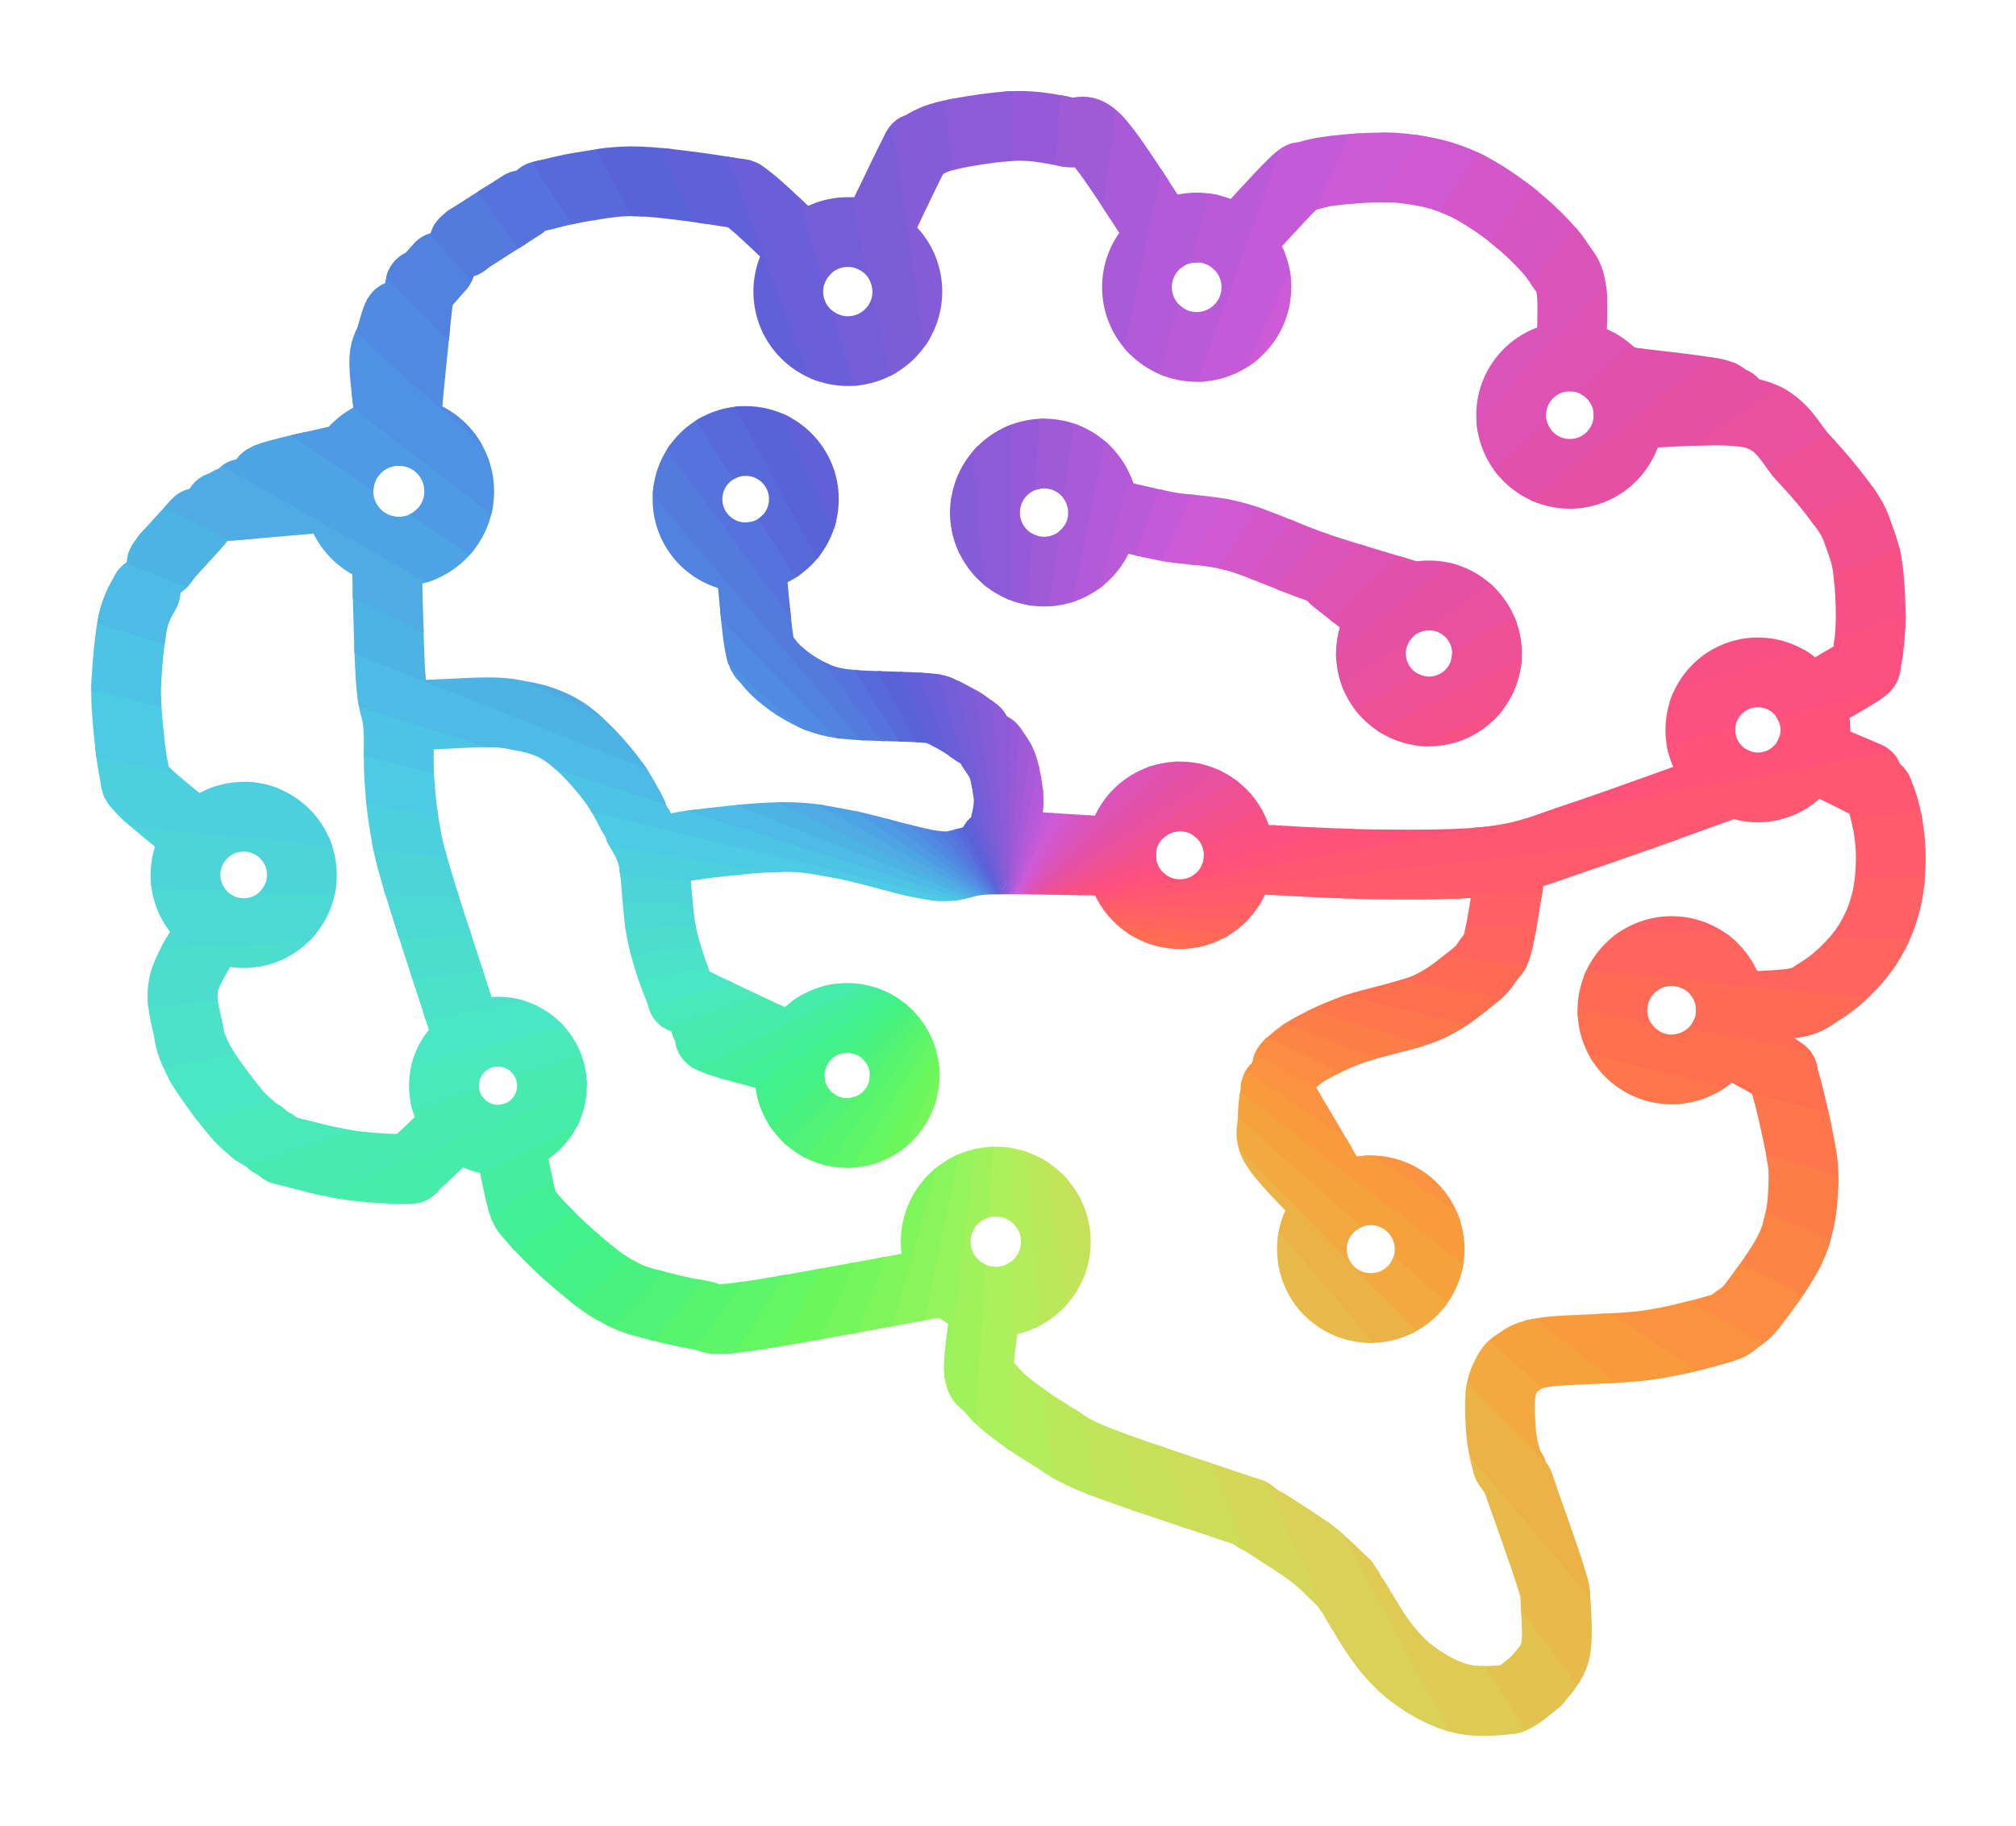
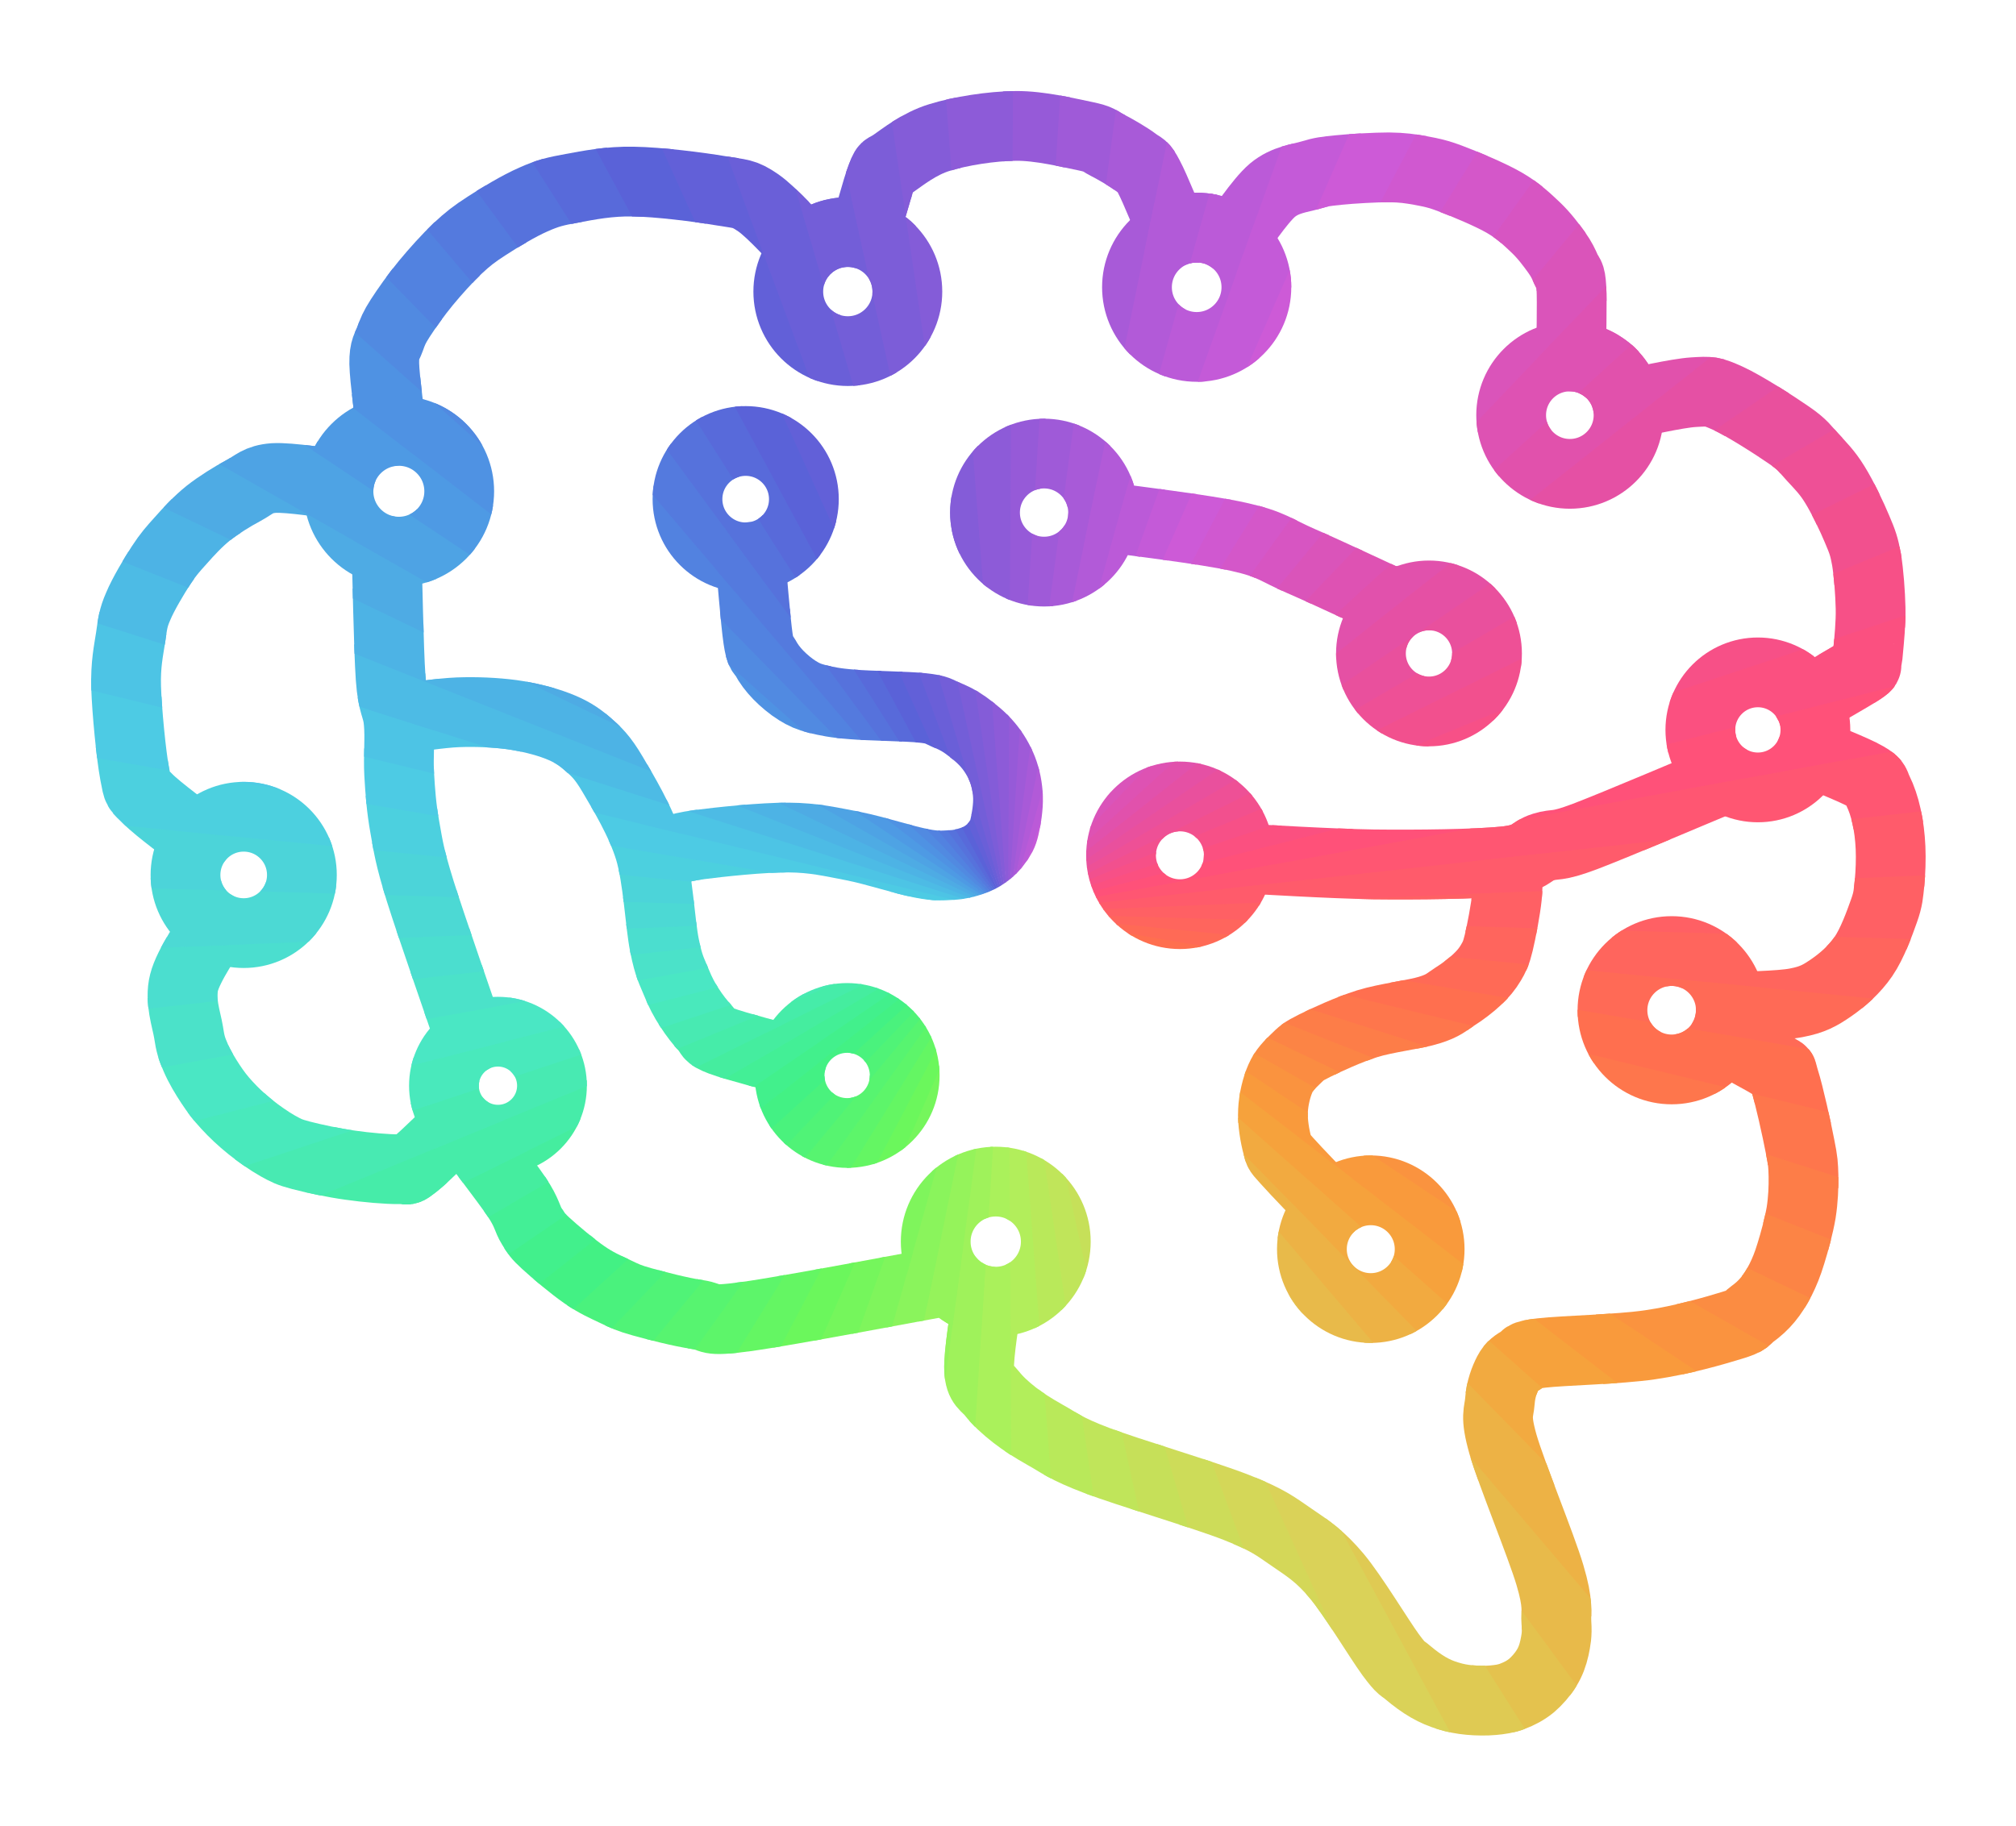
<svg xmlns="http://www.w3.org/2000/svg" viewBox="-44.5 -44.5 1202.0 1089.0" role="img" aria-label="VisualNeuroscience">
  <defs>
    <g id="brain" fill="none" stroke-width="41.6" stroke-linecap="round" stroke-linejoin="round">
-       <path d="M649.4,97.1C643.0,87.7 620.3,50.8 610.8,40.3C601.3,29.8 600.5,35.9 592.2,34.3C584.0,32.7 573.2,30.3 561.5,30.6C549.8,30.8 531.4,33.9 522.0,35.9C512.5,38.0 508.4,40.7 504.6,43.0C500.8,45.3 504.0,40.7 499.3,49.8C494.6,58.8 480.2,89.5 476.4,97.4" />
-       <path d="M693.2,100.7C698.6,94.9 718.9,72.3 725.9,65.6C732.8,58.9 730.8,61.8 735.1,60.4C739.4,59.0 744.1,58.0 751.7,57.1C759.3,56.2 772.5,55.3 780.6,55.3C788.8,55.3 794.3,56.1 800.5,57.1C806.7,58.1 812.2,59.3 818.0,61.3C823.8,63.3 829.2,65.6 835.3,69.1C841.3,72.5 848.2,77.1 854.4,81.8C860.5,86.6 867.3,92.4 872.4,97.6C877.6,102.8 881.9,107.6 885.3,112.9C888.7,118.1 891.4,119.8 892.5,129.0C893.7,138.2 892.3,161.6 892.2,168.1" />
-       <path d="M435.2,105.1C429.8,100.1 410.6,81.1 403.0,75.2C395.3,69.4 400.3,71.9 389.3,70.0C378.2,68.1 351.1,64.2 336.7,63.7C322.3,63.1 312.4,65.5 302.9,66.9C293.4,68.3 283.4,71.1 279.5,72.0" />
-       <path d="M279.5,72.0C279.2,72.1 277.7,72.4 277.7,72.4C277.7,72.4 279.2,72.1 279.5,72.0" />
-       <path d="M266.6,77.8L234.6,98.2" />
-       <path d="M234.6,98.2C234.2,98.5 232.4,100.1 232.4,100.1C232.4,100.1 234.2,98.5 234.6,98.2" />
-       <path d="M217.8,114.6C216.2,116.5 210.2,122.9 208.1,125.9C205.9,129.0 206.8,118.4 205.0,132.8C203.1,147.3 198.2,199.3 196.8,212.6" />
-       <path d="M195.4,212.5C196.2,200.5 199.8,140.4 199.8,140.4C199.8,140.4 196.2,200.5 195.4,212.5" />
-       <path d="M193.9,212.4C193.9,201.4 195.0,155.2 194.1,146.2C193.1,137.1 189.8,153.7 188.2,158.0C186.6,162.4 184.5,163.4 184.6,172.5C184.7,181.6 188.2,206.0 188.9,212.7" />
-       <path d="M919.9,182.6C930.3,184.1 981.6,189.0 982.6,191.7C983.7,194.5 935.7,197.8 926.3,199.0" />
-       <path d="M926.4,200.3C936.8,199.5 988.7,195.3 988.7,195.3C988.7,195.3 936.8,199.5 926.4,200.3" />
-       <path d="M926.5,202.4C939.0,202.4 983.5,197.7 1001.0,202.3C1018.6,206.9 1022.8,220.6 1032.0,230.1C1041.1,239.6 1050.7,251.7 1056.1,259.4C1061.5,267.1 1062.1,270.5 1064.3,276.4C1066.5,282.3 1068.1,286.9 1069.2,294.7C1070.3,302.6 1070.9,314.7 1070.9,323.7C1070.8,332.6 1069.8,343.1 1068.6,348.5C1067.4,353.9 1069.7,351.9 1063.9,356.1C1058.0,360.3 1038.4,370.9 1033.3,373.8" />
-       <path d="M163.1,228.7C154.8,230.9 114.3,238.8 113.3,241.6C112.4,244.4 150.0,245.0 157.3,245.7" />
-       <path d="M157.2,249.0C147.7,249.2 100.4,249.9 100.4,249.9C100.4,249.9 147.7,249.2 157.2,249.0" />
-       <path d="M157.3,250.7C146.5,251.4 92.4,254.8 92.4,254.8C92.4,254.8 146.5,251.4 157.3,250.7" />
-       <path d="M157.3,251.6C145.5,252.6 86.4,257.7 86.4,257.7C86.4,257.7 145.5,252.6 157.3,251.6" />
-       <path d="M613.2,260.9C619.6,262.3 638.2,267.0 651.3,269.5C664.4,271.9 676.7,271.4 691.8,275.5C706.8,279.6 723.5,287.9 741.4,294.0C759.2,300.0 789.4,308.7 799.0,311.6" />
-       <path d="M73.2,267.3L55.0,287.3" />
-       <path d="M55.0,287.3C54.5,288.0 52.0,291.4 52.0,291.4C52.0,291.4 54.5,288.0 55.0,287.3" />
-       <path d="M780.3,323.7C775.5,319.9 751.6,301.1 751.6,301.1C751.6,301.1 775.5,319.9 780.3,323.7" />
-       <path d="M42.3,308.3C41.0,311.2 36.7,317.2 34.9,325.7C33.0,334.2 31.5,349.6 31.0,359.4C30.4,369.2 30.7,374.9 31.5,384.3C32.2,393.8 33.9,408.9 35.5,416.1C37.1,423.2 34.6,420.7 41.0,427.2C47.5,433.7 68.6,450.4 74.1,455.0" />
-       <path d="M186.0,283.8C186.4,296.4 187.2,342.5 188.4,359.7C189.5,377.0 192.0,377.6 192.8,387.3C193.7,397.1 192.9,408.2 193.5,418.3C194.2,428.4 194.8,437.5 196.7,448.1C198.6,458.7 198.5,460.8 204.9,482.1C211.3,503.4 230.1,560.2 235.1,575.8" />
-       <path d="M402.8,287.7C403.7,296.2 406.2,328.0 408.0,338.4C409.8,348.8 411.0,346.4 413.5,350.0C416.1,353.6 419.5,356.7 423.4,359.8C427.2,362.9 432.4,366.2 436.8,368.5C441.2,370.8 444.8,372.3 449.7,373.6C454.7,374.8 456.9,375.3 466.5,376.0C476.1,376.7 498.8,376.9 507.4,377.7C516.0,378.4 514.3,379.0 518.0,380.4C521.6,381.9 527.5,385.5 529.4,386.5" />
-       <path d="M195.3,382.7C203.8,382.3 234.2,380.3 246.2,380.3C258.1,380.3 261.0,381.5 267.0,382.6C273.0,383.7 277.8,385.1 282.4,386.9C287.0,388.8 290.3,390.6 294.5,393.7C298.7,396.9 303.2,401.0 307.8,405.8C312.4,410.6 318.0,417.3 321.9,422.7C325.8,428.0 329.5,435.4 331.0,438.0" />
-       <path d="M529.4,386.5C530.8,387.4 537.3,392.1 537.3,392.1C537.3,392.1 530.8,387.4 529.4,386.5" />
-       <path d="M546.8,401.5C547.8,403.2 551.4,407.5 553.0,411.6C554.6,415.7 555.7,421.7 556.3,426.1C556.9,430.5 557.2,433.0 556.6,438.0C556.1,443.0 553.4,452.6 552.9,456.1C552.5,459.6 541.9,457.8 553.8,459.1C565.6,460.3 612.3,463.0 624.0,463.8" />
-       <path d="M1035.1,404.3C1040.7,406.7 1068.9,418.7 1068.9,418.7C1068.9,418.7 1040.7,406.7 1035.1,404.3" />
-       <path d="M1034.3,406.0C1040.3,408.9 1063.1,419.6 1070.1,423.7C1077.1,427.8 1074.6,426.8 1076.4,430.5C1078.2,434.2 1079.7,440.3 1080.8,445.8C1081.8,451.3 1082.6,457.5 1082.8,463.6C1083.0,469.8 1082.6,476.8 1082.0,482.6C1081.3,488.4 1080.2,493.1 1078.6,498.2C1077.1,503.3 1074.9,508.4 1072.5,512.9C1070.1,517.5 1067.5,521.4 1064.3,525.4C1061.1,529.5 1057.3,533.5 1053.3,537.0C1049.4,540.6 1045.3,543.9 1040.6,546.7C1035.9,549.5 1034.2,552.1 1025.4,553.7C1016.5,555.3 993.7,555.7 987.4,556.1" />
-       <path d="M989.3,421.9C974.0,427.4 921.4,446.6 897.9,454.4C874.3,462.2 868.2,465.9 847.9,468.7C827.6,471.4 801.7,471.2 776.0,471.0C750.4,470.8 707.7,468.0 694.0,467.4" />
-       <path d="M331.0,438.0C331.3,438.5 332.6,441.2 332.6,441.2C332.6,441.2 331.3,438.5 331.0,438.0" />
-       <path d="M336.5,449.0C337.9,452.2 342.6,457.5 344.9,468.1C347.1,478.7 347.3,499.4 350.1,512.6C352.9,525.9 358.3,540.7 361.5,547.5C364.6,554.3 357.6,547.5 369.0,553.3C380.3,559.1 419.5,577.3 429.6,582.1" />
-       <path d="M351.2,464.0C353.9,463.3 355.6,461.2 367.5,459.6C379.3,458.1 406.8,454.7 422.2,454.7C437.6,454.6 444.5,456.5 459.9,459.3C475.2,462.2 500.0,470.4 514.3,471.9C528.6,473.3 527.5,468.6 545.8,468.1C564.1,467.7 611.1,468.9 624.1,469.0" />
-       <path d="M856.9,469.6C855.6,477.4 851.3,506.5 849.0,516.2C846.7,525.8 845.7,524.0 843.2,527.6C840.7,531.3 840.0,533.2 833.9,538.0C827.8,542.8 818.4,551.1 806.6,556.3C794.7,561.5 774.3,565.1 762.6,569.3C750.9,573.5 742.7,577.8 736.3,581.3C729.8,584.9 726.0,589.0 724.0,590.5" />
-       <path d="M83.6,507.5C80.5,513.2 67.8,531.1 65.2,541.6C62.5,552.0 66.7,563.1 67.8,570.0C68.9,577.0 69.8,578.8 71.8,583.4C73.7,587.9 75.4,591.3 79.6,597.3C83.7,603.4 91.8,614.2 96.5,619.6C101.1,625.1 105.6,628.3 107.4,630.0" />
-       <path d="M428.3,585.1C419.6,582.0 376.1,566.1 376.1,566.1C376.1,566.1 419.6,582.0 428.3,585.1" />
-       <path d="M427.6,587.4C419.9,585.2 387.3,575.9 381.0,574.4C374.8,572.9 382.4,576.1 390.1,578.4C397.8,580.8 421.2,586.6 427.4,588.2" />
-       <path d="M724.0,590.5C723.8,590.7 722.8,591.9 722.8,591.9C722.8,591.9 723.8,590.7 724.0,590.5" />
-       <path d="M983.1,574.9C988.3,577.9 1008.3,588.1 1014.5,592.4C1020.6,596.8 1017.5,593.1 1019.9,601.0C1022.3,609.0 1027.1,630.2 1028.9,640.0C1030.7,649.8 1030.9,652.6 1030.8,659.8C1030.7,667.1 1030.1,676.1 1028.4,683.6C1026.6,691.2 1025.1,696.8 1020.4,705.1C1015.8,713.5 1005.5,727.6 1000.6,733.8C995.7,740.0 994.3,740.1 991.0,742.5C987.6,744.8 989.5,745.5 980.5,748.1C971.4,750.7 953.7,755.6 936.6,757.9C919.5,760.2 890.6,760.1 877.8,761.8C865.1,763.5 864.3,765.8 860.2,768.2C856.2,770.6 855.0,773.0 853.3,776.4C851.6,779.8 850.5,782.9 850.0,788.8C849.6,794.7 850.0,805.0 850.7,811.7C851.4,818.4 853.7,826.1 854.4,829.0" />
-       <path d="M755.0,670.2C749.2,660.3 726.5,621.4 720.0,610.9C713.5,600.4 717.1,605.2 716.2,607.3C715.3,609.3 714.2,617.5 714.4,623.0C714.5,628.6 711.2,631.8 716.9,640.5C722.6,649.2 743.3,669.3 748.5,675.1" />
-       <path d="M107.4,630.0C108.0,630.4 111.2,632.3 111.2,632.3C111.2,632.3 108.0,630.4 107.4,630.0" />
-       <path d="M117.5,637.0C117.7,637.1 118.8,637.7 118.8,637.7C118.8,637.7 117.7,637.1 117.5,637.0" />
-       <path d="M124.0,641.3C130.3,642.8 149.8,648.2 161.8,650.1C173.9,651.9 189.5,652.8 196.6,652.6C203.6,652.4 198.7,653.5 204.1,648.9C209.5,644.4 224.9,629.2 229.1,625.2" />
-       <path d="M258.9,634.5C260.2,640.6 264.2,662.8 266.5,670.7C268.8,678.6 268.9,676.9 272.8,681.8C276.8,686.6 283.9,693.8 290.2,699.7C296.5,705.6 305.1,712.8 310.7,717.2C316.4,721.6 319.4,723.5 324.1,725.9C328.8,728.4 330.9,729.7 338.9,732.0C346.9,734.2 361.8,738.1 372.0,739.6C382.1,741.0 374.9,744.1 399.9,740.7C424.8,737.3 501.4,722.7 521.8,719.1" />
-       <path d="M543.9,731.4C543.1,738.1 538.9,763.2 539.2,771.8C539.4,780.3 542.2,778.9 545.4,782.8C548.5,786.7 552.0,790.4 558.3,795.3C564.5,800.2 574.1,806.8 583.0,812.1C592.0,817.5 592.6,819.8 612.2,827.5C631.9,835.1 686.3,852.8 701.1,857.9" />
-       <path d="M854.4,829.0C854.8,829.7 857.2,833.2 857.2,833.2C857.2,833.2 854.8,829.7 854.4,829.0" />
-       <path d="M860.9,840.5C864.1,849.6 876.2,883.3 879.9,895.2C883.6,907.1 882.5,904.3 883.0,911.8C883.5,919.4 884.6,933.0 882.7,940.6C880.9,948.3 873.7,954.9 871.9,957.7" />
-       <path d="M701.1,857.9C701.8,858.4 705.3,861.0 705.3,861.0C705.3,861.0 701.8,858.4 701.1,857.9" />
-       <path d="M711.0,864.3C715.4,867.3 729.9,876.1 737.6,882.0C745.3,887.9 753.8,896.9 757.1,899.8" />
-       <path d="M757.1,899.8C757.6,900.6 760.1,904.3 760.1,904.3C760.1,904.3 757.6,900.6 757.1,899.8" />
-       <path d="M764.0,910.5C766.1,913.9 772.5,925.1 776.6,930.9C780.6,936.8 784.3,941.4 788.5,945.7C792.6,950.0 796.8,953.4 801.5,956.6C806.1,959.8 811.1,962.7 816.2,964.9C821.4,967.1 826.5,968.9 832.5,969.6C838.5,970.3 847.7,969.8 852.4,969.3C857.0,968.8 857.3,968.5 860.5,966.6C863.8,964.6 870.0,959.2 871.9,957.7" />
-       <circle cx="669.0" cy="126.8" r="35.6" />
-       <circle cx="461.0" cy="129.4" r="35.5" />
-       <circle cx="891.5" cy="203.1" r="35.0" />
-       <circle cx="193.3" cy="248.5" r="36.0" />
-       <circle cx="400.1" cy="253.2" r="34.7" />
-       <circle cx="578.0" cy="261.2" r="35.2" />
-       <circle cx="807.5" cy="345.2" r="34.6" />
-       <circle cx="1003.6" cy="390.8" r="34.3" />
-       <circle cx="659.0" cy="465.6" r="35.1" />
-       <circle cx="100.8" cy="477.3" r="34.7" />
-       <circle cx="952.2" cy="558.0" r="35.3" />
-       <circle cx="460.6" cy="596.9" r="34.3" />
-       <circle cx="252.4" cy="603.0" r="32.2" />
-       <circle cx="549.2" cy="696.0" r="35.8" />
-       <circle cx="772.8" cy="700.5" r="35.1" />
+       <path id="outline" d="" />
+       <g id="traces">
+         <path d="M188.9,212.7C188.2,206.0 184.8,181.5 184.6,172.3C184.5,163.2 186.4,162.3 188.0,157.8C189.6,153.3 190.5,150.9 194.1,145.3C197.7,139.7 203.7,131.2 209.4,124.3C215.1,117.4 222.3,109.4 228.3,103.7C234.4,98.0 238.1,95.1 245.7,90.2C253.2,85.3 265.0,78.2 273.5,74.5C282.0,70.7 286.5,69.6 296.5,67.8C306.4,66.0 318.5,63.5 333.2,63.8C348.0,64.0 372.5,67.1 384.8,69.2C397.2,71.3 398.9,70.5 407.5,76.4C416.0,82.2 431.3,99.6 436.0,104.2C436.5,103.8 437.9,102.5 438.8,101.7C439.8,100.9 440.8,100.2 441.9,99.5C443.0,98.8 444.1,98.2 445.2,97.6C446.3,97.1 447.5,96.6 448.6,96.1C449.8,95.7 451.0,95.3 452.2,95.0C453.5,94.7 454.7,94.5 455.9,94.3C457.2,94.1 458.4,94.0 459.7,93.9C461.0,93.9 462.2,93.9 463.5,94.0C464.7,94.1 466.0,94.2 467.2,94.5C468.5,94.7 470.3,95.2 470.9,95.3C472.6,89.6 478.3,67.9 481.1,60.9C484.0,53.9 482.2,57.0 488.0,53.1C493.7,49.2 503.5,41.2 515.7,37.5C527.9,33.7 546.6,30.7 561.1,30.6C575.5,30.4 593.4,34.9 602.5,36.7C611.5,38.6 610.4,39.3 615.4,41.9C620.5,44.5 628.4,49.1 632.5,52.2C636.7,55.4 636.7,53.7 640.4,60.7C644.2,67.7 652.5,88.6 654.9,94.1C655.5,93.9 657.3,93.2 658.5,92.8C659.7,92.4 660.9,92.1 662.2,91.9C663.4,91.7 664.6,91.5 665.9,91.4C667.1,91.3 668.4,91.2 669.7,91.2C670.9,91.3 672.2,91.4 673.4,91.5C674.7,91.7 675.9,91.9 677.1,92.2C678.4,92.5 679.6,92.8 680.8,93.2C682.0,93.6 683.1,94.1 684.3,94.7C685.4,95.2 686.5,95.8 687.6,96.5C688.7,97.1 690.2,98.3 690.7,98.6C694.6,93.7 706.5,75.4 714.2,68.9C721.9,62.5 730.4,61.9 737.0,59.9C743.6,57.9 745.9,57.7 753.7,56.9C761.5,56.1 775.5,55.3 783.6,55.3C791.8,55.4 796.3,56.1 802.5,57.2C808.7,58.4 812.5,59.0 820.8,62.2C829.2,65.4 844.2,71.6 852.6,76.5C861.0,81.4 866.2,86.5 871.4,91.4C876.5,96.3 880.5,101.8 883.5,105.9C886.5,110.1 887.8,112.9 889.3,116.4C890.8,119.9 891.9,118.3 892.4,126.9C892.9,135.5 892.3,161.2 892.2,168.1C892.9,168.2 894.9,168.2 896.2,168.4C897.5,168.6 898.8,168.8 900.1,169.2C901.4,169.5 902.6,169.9 903.9,170.4C905.1,170.8 906.3,171.4 907.5,172.0C908.7,172.6 909.8,173.2 910.9,174.0C912.0,174.7 913.1,175.5 914.1,176.3C915.1,177.2 916.1,178.1 917.0,179.1C917.9,180.0 918.7,181.1 919.5,182.1C920.3,183.2 921.1,184.3 921.7,185.4C922.4,186.6 923.0,187.7 923.5,188.9C924.1,190.2 924.5,191.4 924.9,192.7C925.3,193.9 925.8,195.9 925.9,196.5C932.5,195.3 955.3,190.0 965.2,189.4C975.2,188.8 976.1,188.7 985.7,193.0C995.2,197.3 1013.9,209.3 1022.4,215.2C1030.8,221.0 1031.7,223.3 1036.2,228.1C1040.7,233.0 1045.0,237.2 1049.4,244.4C1053.9,251.6 1059.7,263.7 1062.8,271.2C1066.0,278.7 1067.0,281.5 1068.4,289.3C1069.7,297.2 1070.6,309.2 1070.8,318.2C1071.0,327.1 1069.9,337.7 1069.4,343.1C1069.0,348.5 1068.7,348.7 1068.0,350.8C1067.2,352.8 1070.7,351.4 1065.0,355.2C1059.2,359.1 1038.6,370.7 1033.3,373.8" />
+         <path d="M157.4,244.4C151.0,243.8 128.2,240.0 118.7,240.6C109.3,241.3 107.1,244.6 100.6,248.1C94.0,251.6 85.8,256.7 79.6,261.6C73.4,266.6 67.9,272.6 63.3,277.8C58.6,283.0 55.8,286.1 51.5,292.7C47.3,299.2 40.9,309.9 37.9,317.1C34.8,324.2 34.6,327.4 33.4,335.5C32.2,343.5 30.3,351.7 30.7,365.3C31.1,378.9 33.7,405.9 35.8,417.0C37.9,428.0 37.1,425.2 43.4,431.7C49.7,438.2 68.5,451.8 73.5,455.8" />
+         <path d="M613.2,263.6C626.7,265.6 674.5,271.2 694.2,275.7C713.9,280.1 715.7,283.4 731.4,290.2C747.1,297.0 778.9,312.0 788.3,316.3" />
+         <path d="M186.0,283.8C186.4,296.4 187.2,342.7 188.4,359.7C189.6,376.8 192.4,376.6 193.2,386.2C194.1,395.8 192.9,406.7 193.5,417.1C194.1,427.6 194.8,437.3 196.9,449.0C199.0,460.6 199.5,465.8 206.0,486.8C212.6,507.9 231.0,560.5 236.0,575.3" />
+         <path d="M402.8,287.7C403.6,295.9 406.0,326.5 407.5,336.5C409.0,346.4 409.8,344.0 411.8,347.6C413.7,351.2 416.3,354.7 419.5,358.0C422.7,361.3 427.1,365.0 431.0,367.4C434.9,369.8 437.5,371.0 442.9,372.4C448.4,373.7 453.2,374.8 463.6,375.6C474.1,376.5 496.3,376.7 505.5,377.7C514.7,378.7 514.7,379.7 518.9,381.5C523.2,383.2 527.0,385.0 531.2,388.0C535.5,391.1 541.0,395.5 544.6,399.9C548.3,404.3 551.2,409.3 553.2,414.4C555.2,419.6 556.3,425.3 556.5,431.0C556.7,436.7 555.5,444.3 554.4,448.7C553.4,453.2 552.1,455.0 550.2,457.7C548.4,460.4 546.0,462.8 543.3,464.7C540.7,466.6 537.9,468.0 534.5,469.1C531.0,470.2 527.7,471.2 522.8,471.4C517.8,471.6 514.6,472.3 504.9,470.4C495.1,468.6 477.4,462.7 464.2,460.1C451.0,457.6 441.0,455.1 425.6,455.0C410.2,454.9 384.8,457.6 371.8,459.3C358.9,461.0 352.0,464.3 348.0,465.2" />
+         <path d="M196.0,384.0C201.4,383.4 217.9,380.7 228.6,380.3C239.4,379.9 250.7,380.4 260.6,381.7C270.4,383.1 280.1,385.5 287.7,388.4C295.2,391.3 300.1,394.2 305.6,399.0C311.1,403.8 314.6,406.9 320.8,417.4C327.0,428.0 337.6,445.3 342.8,462.3C347.9,479.3 349.0,506.2 351.7,519.4C354.3,532.5 356.3,535.1 358.7,541.2C361.2,547.4 363.5,551.7 366.5,556.3C369.4,560.9 373.1,565.6 376.2,568.9C379.4,572.3 377.0,573.1 385.5,576.3C394.0,579.5 420.4,586.3 427.4,588.2" />
+         <path d="M1035.1,404.3C1040.6,406.6 1061.4,414.7 1068.0,418.6C1074.7,422.4 1073.1,423.3 1075.2,427.2C1077.2,431.2 1079.1,436.7 1080.3,442.3C1081.6,448.0 1082.4,454.5 1082.7,461.1C1083.0,467.8 1082.7,475.8 1082.1,482.1C1081.4,488.4 1081.4,491.4 1078.8,498.7C1076.2,506.0 1071.8,518.3 1066.5,526.0C1061.3,533.6 1054.0,540.0 1047.3,544.6C1040.6,549.2 1036.3,551.7 1026.3,553.6C1016.3,555.5 993.9,555.7 987.4,556.1C987.4,556.8 987.5,558.7 987.4,560.0C987.3,561.3 987.2,562.6 986.9,563.9C986.7,565.2 986.4,566.5 986.1,567.7C985.7,569.0 985.3,570.2 984.8,571.4C984.3,572.6 983.4,574.4 983.1,574.9C988.2,577.8 1007.6,587.7 1013.7,591.9C1019.7,596.0 1017.1,592.2 1019.6,600.1C1022.1,607.9 1026.9,629.5 1028.7,639.0C1030.6,648.4 1030.6,650.2 1030.8,656.8C1030.9,663.5 1030.6,671.1 1029.4,678.7C1028.1,686.4 1025.4,696.3 1023.3,703.0C1021.3,709.6 1019.4,714.2 1017.1,718.8C1014.8,723.3 1012.4,727.1 1009.6,730.5C1006.8,733.9 1003.7,736.7 1000.1,739.3C996.5,741.9 998.1,743.0 987.9,746.0C977.8,749.1 958.3,754.8 939.4,757.5C920.5,760.3 887.5,760.9 874.7,762.4C861.9,763.9 865.9,764.8 862.5,766.7C859.2,768.6 856.8,770.0 854.7,774.0C852.6,778.1 850.3,783.9 849.8,791.0C849.3,798.1 846.7,799.5 851.6,816.8C856.6,834.2 874.3,877.0 879.6,894.8C884.9,912.6 883.1,916.2 883.5,923.4C884.0,930.7 883.2,933.8 882.3,938.3C881.3,942.8 879.9,946.6 877.6,950.3C875.3,954.1 871.9,958.0 868.6,960.8C865.2,963.6 861.2,965.7 857.4,967.1C853.6,968.6 850.0,969.1 845.7,969.5C841.4,969.9 836.2,969.8 831.7,969.4C827.3,969.0 823.1,968.2 819.0,966.9C814.9,965.7 811.1,964.1 807.1,961.8C803.1,959.5 798.8,956.3 795.0,953.1C791.3,949.8 791.7,951.9 784.6,942.3C777.6,932.7 762.2,907.0 752.5,895.4C742.7,883.8 736.0,879.4 726.0,872.6C716.0,865.8 712.1,862.2 692.6,854.5C673.2,846.9 628.3,833.7 609.4,826.5C590.4,819.3 587.1,815.9 578.9,811.4C570.8,806.8 565.8,803.6 560.5,799.5C555.1,795.3 550.3,790.9 546.8,786.4C543.3,781.9 539.7,781.7 539.3,772.6C538.8,763.4 543.1,738.3 543.9,731.4C543.3,731.3 541.5,731.0 540.3,730.7C539.1,730.4 537.9,730.0 536.7,729.6C535.6,729.2 534.4,728.7 533.3,728.1C532.2,727.6 531.1,727.0 530.1,726.3C529.1,725.7 528.0,724.9 527.1,724.2C526.1,723.4 525.2,722.6 524.3,721.8C523.4,720.9 522.2,719.5 521.8,719.1C501.5,722.7 425.3,737.3 400.3,740.7C375.2,744.1 381.7,741.0 371.4,739.5C361.0,738.0 346.4,734.1 338.3,731.9C330.1,729.6 328.1,728.5 322.4,725.8C316.7,723.1 310.9,720.6 304.0,715.8C297.0,711.0 286.0,701.7 280.8,696.9C275.6,692.1 275.5,691.5 272.6,686.9C269.7,682.3 270.0,679.0 263.5,669.3C257.0,659.7 238.6,635.9 233.7,629.2C233.4,629.0 232.6,628.4 232.1,628.0C231.5,627.5 231.0,627.1 230.5,626.6C230.0,626.2 229.3,625.5 229.1,625.2C224.7,629.3 208.9,645.3 202.9,649.9C197.0,654.4 199.6,652.7 193.2,652.8C186.7,652.9 174.0,651.8 164.3,650.4C154.6,649.1 142.2,646.4 134.9,644.5C127.7,642.6 126.2,641.7 121.1,638.9C116.1,636.1 109.7,631.6 104.7,627.6C99.6,623.5 94.7,618.9 90.8,614.6C86.9,610.4 84.1,606.7 81.0,602.0C77.9,597.3 74.4,591.5 72.2,586.3C70.0,581.2 69.0,578.5 67.9,571.0C66.7,563.6 62.5,552.1 65.2,541.6C67.8,531.0 80.5,513.2 83.6,507.5" />
+         <path d="M984.8,419.5C970.8,425.3 918.9,447.4 900.7,454.3C882.5,461.2 883.7,458.2 875.6,460.7C867.5,463.2 869.1,467.5 852.3,469.2C835.4,470.9 800.7,471.3 774.3,471.0C748.0,470.6 707.4,468.0 694.0,467.4" />
+         <path d="M854.0,471.2C854.0,474.4 854.8,482.4 854.0,490.2C853.2,497.9 850.7,511.1 849.1,517.7C847.5,524.3 846.5,526.1 844.4,529.7C842.2,533.4 839.8,536.3 836.2,539.7C832.6,543.1 827.5,547.0 822.7,550.0C818.0,553.0 816.4,555.2 807.7,557.9C799.1,560.6 782.1,562.5 770.8,566.0C759.4,569.6 746.5,575.6 739.4,579.1C732.3,582.6 731.4,583.7 728.0,587.0C724.6,590.3 721.1,593.6 718.9,598.7C716.6,603.9 714.8,611.3 714.5,618.0C714.1,624.6 715.7,633.6 717.1,638.6C718.4,643.6 717.5,641.7 722.8,647.8C728.1,653.8 744.3,670.5 748.6,675.0" />
+       </g>
+       <g id="nodes">
+         <circle cx="669.0" cy="126.8" r="35.6" />
+         <circle cx="461.0" cy="129.4" r="35.5" />
+         <circle cx="891.5" cy="203.1" r="35.0" />
+         <circle cx="193.3" cy="248.5" r="36.0" />
+         <circle cx="400.1" cy="253.2" r="34.7" />
+         <circle cx="578.0" cy="261.2" r="35.2" />
+         <circle cx="807.5" cy="345.2" r="34.6" />
+         <circle cx="1003.6" cy="390.8" r="34.3" />
+         <circle cx="659.0" cy="465.6" r="35.1" />
+         <circle cx="100.8" cy="477.3" r="34.7" />
+         <circle cx="952.2" cy="558.0" r="35.3" />
+         <circle cx="460.6" cy="596.9" r="34.3" />
+         <circle cx="252.4" cy="603.0" r="32.2" />
+         <circle cx="549.2" cy="696.0" r="35.8" />
+         <circle cx="772.8" cy="700.5" r="35.1" />
+       </g>
    </g>
    <clipPath id="w0">
      <polygon points="556.5,500.0 547.4,-996.2 670.0,-991.9" />
    </clipPath>
    <clipPath id="w1">
      <polygon points="556.5,500.0 651.8,-993.2 773.8,-980.4" />
    </clipPath>
    <clipPath id="w2">
      <polygon points="556.5,500.0 755.7,-982.9 876.5,-961.6" />
    </clipPath>
    <clipPath id="w3">
      <polygon points="556.5,500.0 858.6,-965.4 977.7,-935.7" />
    </clipPath>
    <clipPath id="w4">
      <polygon points="556.5,500.0 960.1,-940.8 1076.8,-902.9" />
    </clipPath>
    <clipPath id="w5">
      <polygon points="556.5,500.0 1059.6,-909.1 1173.4,-863.2" />
    </clipPath>
    <clipPath id="w6">
      <polygon points="556.5,500.0 1156.7,-870.6 1267.0,-816.8" />
    </clipPath>
    <clipPath id="w7">
      <polygon points="556.5,500.0 1250.9,-825.4 1357.1,-764.0" />
    </clipPath>
    <clipPath id="w8">
      <polygon points="556.5,500.0 1341.6,-773.7 1443.4,-705.1" />
    </clipPath>
    <clipPath id="w9">
      <polygon points="556.5,500.0 1428.6,-715.8 1525.3,-640.3" />
    </clipPath>
    <clipPath id="w10">
      <polygon points="556.5,500.0 1511.3,-652.0 1602.4,-569.9" />
    </clipPath>
    <clipPath id="w11">
      <polygon points="556.5,500.0 1589.3,-582.6 1674.5,-494.4" />
    </clipPath>
    <clipPath id="w12">
      <polygon points="556.5,500.0 1662.3,-508.0 1741.2,-414.0" />
    </clipPath>
    <clipPath id="w13">
      <polygon points="556.5,500.0 1729.9,-428.4 1802.0,-329.1" />
    </clipPath>
    <clipPath id="w14">
      <polygon points="556.5,500.0 1791.8,-344.3 1856.8,-240.2" />
    </clipPath>
    <clipPath id="w15">
      <polygon points="556.5,500.0 1847.7,-256.0 1905.3,-147.7" />
    </clipPath>
    <clipPath id="w16">
      <polygon points="556.5,500.0 1897.3,-164.1 1947.2,-52.0" />
    </clipPath>
    <clipPath id="w17">
      <polygon points="556.5,500.0 1940.4,-69.0 1982.3,46.3" />
    </clipPath>
    <clipPath id="w18">
      <polygon points="556.5,500.0 1976.7,28.9 2010.5,146.9" />
    </clipPath>
    <clipPath id="w19">
      <polygon points="556.5,500.0 2006.1,129.2 2031.6,249.2" />
    </clipPath>
    <clipPath id="w20">
      <polygon points="556.5,500.0 2028.4,231.2 2045.5,352.7" />
    </clipPath>
    <clipPath id="w21">
      <polygon points="556.5,500.0 2043.6,334.5 2052.1,456.9" />
    </clipPath>
    <clipPath id="w22">
      <polygon points="556.5,500.0 2051.5,438.6 2051.5,561.4" />
    </clipPath>
    <clipPath id="w23">
      <polygon points="556.5,500.0 2052.1,543.1 2043.6,665.5" />
    </clipPath>
    <clipPath id="w24">
      <polygon points="556.5,500.0 2045.5,647.3 2028.4,768.8" />
    </clipPath>
    <clipPath id="w25">
      <polygon points="556.5,500.0 2031.6,750.8 2006.1,870.8" />
    </clipPath>
    <clipPath id="w26">
      <polygon points="556.5,500.0 2010.5,853.1 1976.7,971.1" />
    </clipPath>
    <clipPath id="w27">
      <polygon points="556.5,500.0 1982.3,953.7 1940.4,1069.0" />
    </clipPath>
    <clipPath id="w28">
      <polygon points="556.5,500.0 1947.2,1052.0 1897.3,1164.1" />
    </clipPath>
    <clipPath id="w29">
      <polygon points="556.5,500.0 1905.3,1147.7 1847.7,1256.0" />
    </clipPath>
    <clipPath id="w30">
      <polygon points="556.5,500.0 1856.8,1240.2 1791.8,1344.3" />
    </clipPath>
    <clipPath id="w31">
      <polygon points="556.5,500.0 1802.0,1329.1 1729.9,1428.4" />
    </clipPath>
    <clipPath id="w32">
      <polygon points="556.5,500.0 1741.2,1414.0 1662.3,1508.0" />
    </clipPath>
    <clipPath id="w33">
      <polygon points="556.5,500.0 1674.5,1494.4 1589.3,1582.6" />
    </clipPath>
    <clipPath id="w34">
      <polygon points="556.5,500.0 1602.4,1569.9 1511.3,1652.0" />
    </clipPath>
    <clipPath id="w35">
      <polygon points="556.5,500.0 1525.3,1640.3 1428.6,1715.8" />
    </clipPath>
    <clipPath id="w36">
      <polygon points="556.5,500.0 1443.4,1705.1 1341.6,1773.7" />
    </clipPath>
    <clipPath id="w37">
      <polygon points="556.5,500.0 1357.1,1764.0 1250.9,1825.4" />
    </clipPath>
    <clipPath id="w38">
      <polygon points="556.5,500.0 1267.0,1816.8 1156.7,1870.6" />
    </clipPath>
    <clipPath id="w39">
      <polygon points="556.5,500.0 1173.4,1863.2 1059.6,1909.1" />
    </clipPath>
    <clipPath id="w40">
      <polygon points="556.5,500.0 1076.8,1902.9 960.1,1940.8" />
    </clipPath>
    <clipPath id="w41">
      <polygon points="556.5,500.0 977.7,1935.7 858.6,1965.4" />
    </clipPath>
    <clipPath id="w42">
      <polygon points="556.5,500.0 876.5,1961.6 755.7,1982.9" />
    </clipPath>
    <clipPath id="w43">
      <polygon points="556.5,500.0 773.8,1980.4 651.8,1993.2" />
    </clipPath>
    <clipPath id="w44">
      <polygon points="556.5,500.0 670.0,1991.9 547.4,1996.2" />
    </clipPath>
    <clipPath id="w45">
      <polygon points="556.5,500.0 565.6,1996.2 443.0,1991.9" />
    </clipPath>
    <clipPath id="w46">
      <polygon points="556.5,500.0 461.2,1993.2 339.2,1980.4" />
    </clipPath>
    <clipPath id="w47">
      <polygon points="556.5,500.0 357.3,1982.9 236.5,1961.6" />
    </clipPath>
    <clipPath id="w48">
      <polygon points="556.5,500.0 254.4,1965.4 135.3,1935.7" />
    </clipPath>
    <clipPath id="w49">
      <polygon points="556.5,500.0 152.9,1940.8 36.2,1902.9" />
    </clipPath>
    <clipPath id="w50">
      <polygon points="556.5,500.0 53.4,1909.1 -60.4,1863.2" />
    </clipPath>
    <clipPath id="w51">
      <polygon points="556.5,500.0 -43.7,1870.6 -154.0,1816.8" />
    </clipPath>
    <clipPath id="w52">
      <polygon points="556.5,500.0 -137.9,1825.4 -244.1,1764.0" />
    </clipPath>
    <clipPath id="w53">
      <polygon points="556.5,500.0 -228.6,1773.7 -330.4,1705.1" />
    </clipPath>
    <clipPath id="w54">
      <polygon points="556.5,500.0 -315.6,1715.8 -412.3,1640.3" />
    </clipPath>
    <clipPath id="w55">
      <polygon points="556.5,500.0 -398.3,1652.0 -489.4,1569.9" />
    </clipPath>
    <clipPath id="w56">
      <polygon points="556.5,500.0 -476.3,1582.6 -561.5,1494.4" />
    </clipPath>
    <clipPath id="w57">
      <polygon points="556.5,500.0 -549.3,1508.0 -628.2,1414.0" />
    </clipPath>
    <clipPath id="w58">
      <polygon points="556.5,500.0 -616.9,1428.4 -689.0,1329.1" />
    </clipPath>
    <clipPath id="w59">
      <polygon points="556.5,500.0 -678.8,1344.3 -743.8,1240.2" />
    </clipPath>
    <clipPath id="w60">
      <polygon points="556.5,500.0 -734.7,1256.0 -792.3,1147.7" />
    </clipPath>
    <clipPath id="w61">
      <polygon points="556.5,500.0 -784.3,1164.1 -834.2,1052.0" />
    </clipPath>
    <clipPath id="w62">
      <polygon points="556.5,500.0 -827.4,1069.0 -869.3,953.7" />
    </clipPath>
    <clipPath id="w63">
      <polygon points="556.5,500.0 -863.7,971.1 -897.5,853.1" />
    </clipPath>
    <clipPath id="w64">
      <polygon points="556.5,500.0 -893.1,870.8 -918.6,750.8" />
    </clipPath>
    <clipPath id="w65">
      <polygon points="556.5,500.0 -915.4,768.8 -932.5,647.3" />
    </clipPath>
    <clipPath id="w66">
      <polygon points="556.5,500.0 -930.6,665.5 -939.1,543.1" />
    </clipPath>
    <clipPath id="w67">
      <polygon points="556.5,500.0 -938.5,561.4 -938.5,438.6" />
    </clipPath>
    <clipPath id="w68">
      <polygon points="556.5,500.0 -939.1,456.9 -930.6,334.5" />
    </clipPath>
    <clipPath id="w69">
      <polygon points="556.5,500.0 -932.5,352.7 -915.4,231.2" />
    </clipPath>
    <clipPath id="w70">
      <polygon points="556.5,500.0 -918.6,249.2 -893.1,129.2" />
    </clipPath>
    <clipPath id="w71">
      <polygon points="556.5,500.0 -897.5,146.9 -863.7,28.9" />
    </clipPath>
    <clipPath id="w72">
      <polygon points="556.5,500.0 -869.3,46.3 -827.4,-69.0" />
    </clipPath>
    <clipPath id="w73">
      <polygon points="556.5,500.0 -834.2,-52.0 -784.3,-164.1" />
    </clipPath>
    <clipPath id="w74">
      <polygon points="556.5,500.0 -792.3,-147.7 -734.7,-256.0" />
    </clipPath>
    <clipPath id="w75">
      <polygon points="556.5,500.0 -743.8,-240.2 -678.8,-344.3" />
    </clipPath>
    <clipPath id="w76">
      <polygon points="556.5,500.0 -689.0,-329.1 -616.9,-428.4" />
    </clipPath>
    <clipPath id="w77">
      <polygon points="556.5,500.0 -628.2,-414.0 -549.3,-508.0" />
    </clipPath>
    <clipPath id="w78">
      <polygon points="556.5,500.0 -561.5,-494.4 -476.3,-582.6" />
    </clipPath>
    <clipPath id="w79">
      <polygon points="556.5,500.0 -489.4,-569.9 -398.3,-652.0" />
    </clipPath>
    <clipPath id="w80">
      <polygon points="556.5,500.0 -412.3,-640.3 -315.6,-715.8" />
    </clipPath>
    <clipPath id="w81">
      <polygon points="556.5,500.0 -330.4,-705.1 -228.6,-773.7" />
    </clipPath>
    <clipPath id="w82">
      <polygon points="556.5,500.0 -244.1,-764.0 -137.9,-825.4" />
    </clipPath>
    <clipPath id="w83">
      <polygon points="556.5,500.0 -154.0,-816.8 -43.7,-870.6" />
    </clipPath>
    <clipPath id="w84">
      <polygon points="556.5,500.0 -60.4,-863.2 53.4,-909.1" />
    </clipPath>
    <clipPath id="w85">
      <polygon points="556.5,500.0 36.2,-902.9 152.9,-940.8" />
    </clipPath>
    <clipPath id="w86">
      <polygon points="556.5,500.0 135.3,-935.7 254.4,-965.4" />
    </clipPath>
    <clipPath id="w87">
      <polygon points="556.5,500.0 236.5,-961.6 357.3,-982.9" />
    </clipPath>
    <clipPath id="w88">
      <polygon points="556.5,500.0 339.2,-980.4 461.2,-993.2" />
    </clipPath>
    <clipPath id="w89">
      <polygon points="556.5,500.0 443.0,-991.9 565.6,-996.2" />
    </clipPath>
  </defs>
  <use href="#brain" clip-path="url(#w0)" stroke="#965AD8" />
  <use href="#brain" clip-path="url(#w1)" stroke="#9F5AD8" />
  <use href="#brain" clip-path="url(#w2)" stroke="#A85AD8" />
  <use href="#brain" clip-path="url(#w3)" stroke="#B25AD8" />
  <use href="#brain" clip-path="url(#w4)" stroke="#BB5AD8" />
  <use href="#brain" clip-path="url(#w5)" stroke="#C45AD8" />
  <use href="#brain" clip-path="url(#w6)" stroke="#CD5AD7" />
  <use href="#brain" clip-path="url(#w7)" stroke="#D058D0" />
  <use href="#brain" clip-path="url(#w8)" stroke="#D457C9" />
  <use href="#brain" clip-path="url(#w9)" stroke="#D755C2" />
  <use href="#brain" clip-path="url(#w10)" stroke="#DA54BA" />
  <use href="#brain" clip-path="url(#w11)" stroke="#DE52B3" />
  <use href="#brain" clip-path="url(#w12)" stroke="#E151AC" />
  <use href="#brain" clip-path="url(#w13)" stroke="#E550A4" />
  <use href="#brain" clip-path="url(#w14)" stroke="#E9509D" />
  <use href="#brain" clip-path="url(#w15)" stroke="#EE5096" />
  <use href="#brain" clip-path="url(#w16)" stroke="#F2508E" />
  <use href="#brain" clip-path="url(#w17)" stroke="#F75087" />
  <use href="#brain" clip-path="url(#w18)" stroke="#FB5080" />
  <use href="#brain" clip-path="url(#w19)" stroke="#FF5179" />
  <use href="#brain" clip-path="url(#w20)" stroke="#FF5672" />
  <use href="#brain" clip-path="url(#w21)" stroke="#FF5B6B" />
  <use href="#brain" clip-path="url(#w22)" stroke="#FF6064" />
  <use href="#brain" clip-path="url(#w23)" stroke="#FF655D" />
  <use href="#brain" clip-path="url(#w24)" stroke="#FF6A56" />
  <use href="#brain" clip-path="url(#w25)" stroke="#FF6F4F" />
  <use href="#brain" clip-path="url(#w26)" stroke="#FE764C" />
  <use href="#brain" clip-path="url(#w27)" stroke="#FD7D48" />
  <use href="#brain" clip-path="url(#w28)" stroke="#FC8445" />
  <use href="#brain" clip-path="url(#w29)" stroke="#FB8C42" />
  <use href="#brain" clip-path="url(#w30)" stroke="#FA933F" />
  <use href="#brain" clip-path="url(#w31)" stroke="#F99A3C" />
  <use href="#brain" clip-path="url(#w32)" stroke="#F6A23C" />
  <use href="#brain" clip-path="url(#w33)" stroke="#F2AA40" />
  <use href="#brain" clip-path="url(#w34)" stroke="#EDB245" />
  <use href="#brain" clip-path="url(#w35)" stroke="#E8BA4A" />
  <use href="#brain" clip-path="url(#w36)" stroke="#E4C24E" />
  <use href="#brain" clip-path="url(#w37)" stroke="#DFCA53" />
  <use href="#brain" clip-path="url(#w38)" stroke="#DAD258" />
  <use href="#brain" clip-path="url(#w39)" stroke="#D4D758" />
  <use href="#brain" clip-path="url(#w40)" stroke="#CDDC59" />
  <use href="#brain" clip-path="url(#w41)" stroke="#C6E059" />
  <use href="#brain" clip-path="url(#w42)" stroke="#C0E55A" />
  <use href="#brain" clip-path="url(#w43)" stroke="#B9E95A" />
  <use href="#brain" clip-path="url(#w44)" stroke="#B2EE5B" />
  <use href="#brain" clip-path="url(#w45)" stroke="#AAF15B" />
  <use href="#brain" clip-path="url(#w46)" stroke="#9FF25B" />
  <use href="#brain" clip-path="url(#w47)" stroke="#95F35B" />
  <use href="#brain" clip-path="url(#w48)" stroke="#8AF45C" />
  <use href="#brain" clip-path="url(#w49)" stroke="#7FF55C" />
  <use href="#brain" clip-path="url(#w50)" stroke="#75F65C" />
  <use href="#brain" clip-path="url(#w51)" stroke="#6BF75C" />
  <use href="#brain" clip-path="url(#w52)" stroke="#64F663" />
  <use href="#brain" clip-path="url(#w53)" stroke="#5DF56A" />
  <use href="#brain" clip-path="url(#w54)" stroke="#57F470" />
  <use href="#brain" clip-path="url(#w55)" stroke="#50F377" />
  <use href="#brain" clip-path="url(#w56)" stroke="#4AF27D" />
  <use href="#brain" clip-path="url(#w57)" stroke="#43F184" />
  <use href="#brain" clip-path="url(#w58)" stroke="#42F08C" />
  <use href="#brain" clip-path="url(#w59)" stroke="#43EF96" />
  <use href="#brain" clip-path="url(#w60)" stroke="#45ED9F" />
  <use href="#brain" clip-path="url(#w61)" stroke="#46ECA9" />
  <use href="#brain" clip-path="url(#w62)" stroke="#48EAB2" />
  <use href="#brain" clip-path="url(#w63)" stroke="#49E9BC" />
  <use href="#brain" clip-path="url(#w64)" stroke="#4AE7C4" />
  <use href="#brain" clip-path="url(#w65)" stroke="#4BE2C9" />
  <use href="#brain" clip-path="url(#w66)" stroke="#4BDECF" />
  <use href="#brain" clip-path="url(#w67)" stroke="#4CD9D4" />
  <use href="#brain" clip-path="url(#w68)" stroke="#4CD4D9" />
  <use href="#brain" clip-path="url(#w69)" stroke="#4CD0DF" />
  <use href="#brain" clip-path="url(#w70)" stroke="#4DCBE4" />
  <use href="#brain" clip-path="url(#w71)" stroke="#4DC4E5" />
  <use href="#brain" clip-path="url(#w72)" stroke="#4DBBE5" />
  <use href="#brain" clip-path="url(#w73)" stroke="#4DB3E5" />
  <use href="#brain" clip-path="url(#w74)" stroke="#4EABE4" />
  <use href="#brain" clip-path="url(#w75)" stroke="#4EA3E4" />
  <use href="#brain" clip-path="url(#w76)" stroke="#4E9AE4" />
  <use href="#brain" clip-path="url(#w77)" stroke="#4F92E3" />
  <use href="#brain" clip-path="url(#w78)" stroke="#518AE1" />
  <use href="#brain" clip-path="url(#w79)" stroke="#5282E0" />
  <use href="#brain" clip-path="url(#w80)" stroke="#547ADE" />
  <use href="#brain" clip-path="url(#w81)" stroke="#5672DC" />
  <use href="#brain" clip-path="url(#w82)" stroke="#586ADA" />
  <use href="#brain" clip-path="url(#w83)" stroke="#5A62D8" />
  <use href="#brain" clip-path="url(#w84)" stroke="#6260D8" />
  <use href="#brain" clip-path="url(#w85)" stroke="#6A5FD8" />
  <use href="#brain" clip-path="url(#w86)" stroke="#735ED8" />
  <use href="#brain" clip-path="url(#w87)" stroke="#7C5DD8" />
  <use href="#brain" clip-path="url(#w88)" stroke="#845CD8" />
  <use href="#brain" clip-path="url(#w89)" stroke="#8D5BD8" />
</svg>
